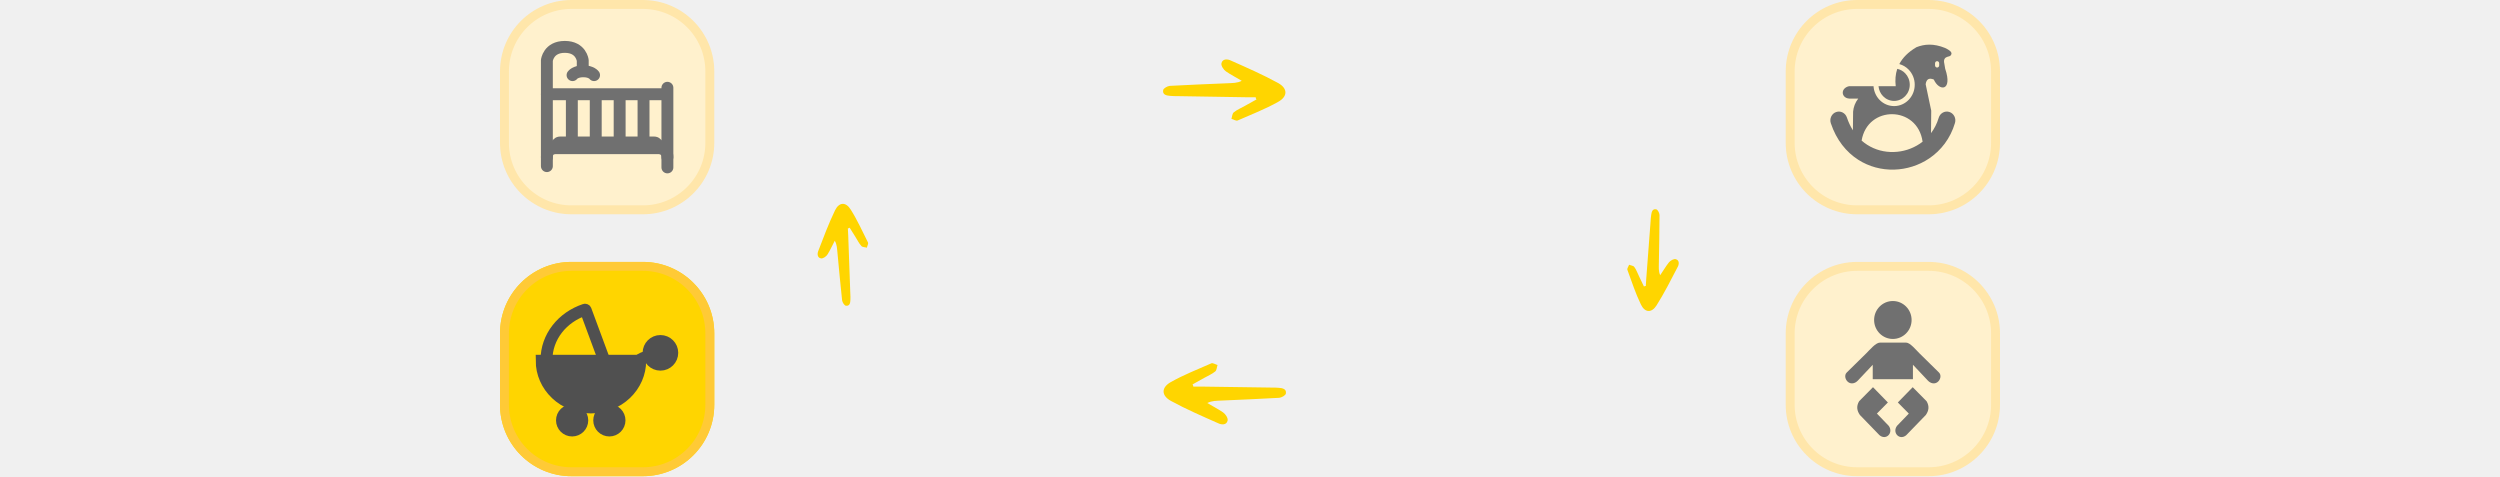
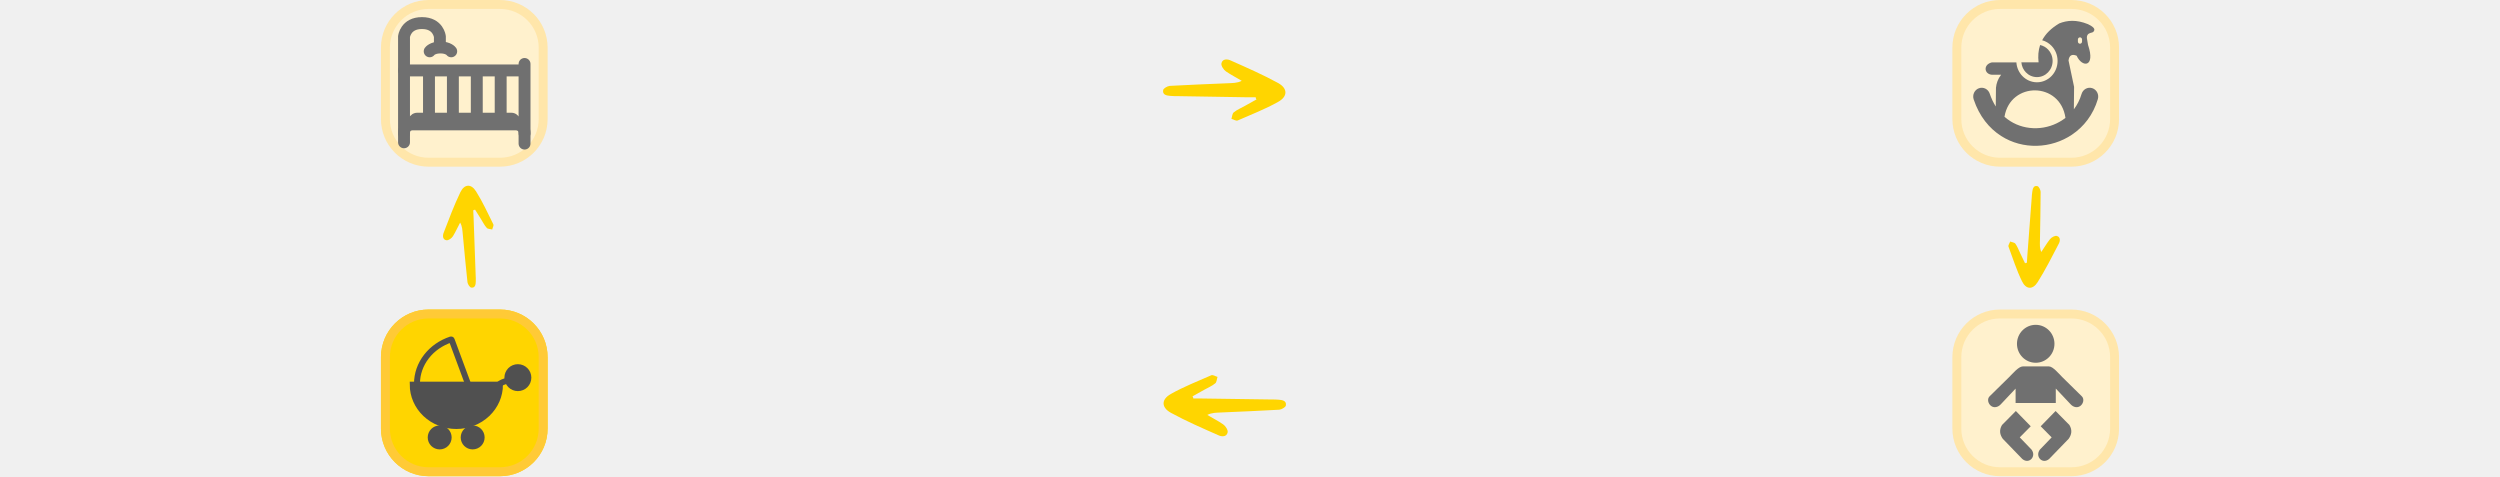
<svg xmlns="http://www.w3.org/2000/svg" width="420" height="80" viewBox="0 0 420 80" fill="none">
-   <rect x="84.75" y="0.75" width="34.5" height="34.5" rx="11.25" fill="#FFF1CD" />
-   <rect x="84.75" y="0.75" width="34.5" height="34.5" rx="11.25" stroke="#FFE6AA" stroke-width="1.5" />
-   <path d="M94.1 23.5H109.897C110.151 23.5 110.381 23.595 110.558 23.75H93.44C93.617 23.595 93.847 23.5 94.1 23.5Z" fill="#707070" stroke="#707070" stroke-width="1.125" />
-   <path d="M91.875 27.909V10.157C91.875 10.157 92.116 7.876 94.888 7.876C97.66 7.876 97.901 10.157 97.901 10.157V11.902" stroke="#707070" stroke-width="2" stroke-linecap="round" />
-   <path d="M91.877 15.831L111.945 15.831" stroke="#707070" stroke-width="2" stroke-linecap="round" />
-   <path d="M91.875 26.399C91.875 24.769 93.442 24.894 93.442 24.894H110.677C110.677 24.894 112.123 24.894 112.123 26.399" stroke="#707070" stroke-width="2" stroke-linecap="round" />
-   <path d="M112.123 28.124L112.123 14.746" stroke="#707070" stroke-width="2" stroke-linecap="round" />
-   <path d="M96.188 12.621C96.188 12.621 96.64 11.975 97.996 11.975C99.352 11.975 99.804 12.621 99.804 12.621" stroke="#707070" stroke-width="2" stroke-linecap="round" />
-   <path d="M96.07 24.508L96.07 16.192" stroke="#707070" stroke-width="2" />
-   <path d="M100.084 24.508L100.084 16.192" stroke="#707070" stroke-width="2" />
-   <path d="M104.1 24.508L104.1 16.192" stroke="#707070" stroke-width="2" />
-   <path d="M108.113 24.508L108.113 16.192" stroke="#707070" stroke-width="2" />
-   <rect x="84" y="44" width="36" height="36" rx="12" fill="#FFD500" />
-   <rect x="84.75" y="44.75" width="34.5" height="34.5" rx="11.25" stroke="#FFC93C" stroke-opacity="0.9" stroke-width="1.5" />
-   <path d="M107.558 60.605C107.558 62.686 106.686 64.682 105.133 66.153C103.58 67.625 101.475 68.452 99.279 68.452C97.083 68.452 94.977 67.625 93.425 66.153C91.872 64.682 91 62.686 91 60.605L107.558 60.605Z" fill="#505050" stroke="#505050" stroke-width="2" />
-   <path d="M91.812 60.422C91.812 58.575 92.442 56.774 93.613 55.266C94.766 53.782 96.388 52.654 98.263 52.03C98.314 52.013 98.369 52.04 98.388 52.09L101.638 60.867" stroke="#505050" stroke-width="2" />
-   <path d="M97.824 70.619C97.824 71.561 97.06 72.325 96.118 72.325C95.176 72.325 94.412 71.561 94.412 70.619C94.412 69.677 95.176 68.913 96.118 68.913C97.06 68.913 97.824 69.677 97.824 70.619Z" fill="#505050" stroke="#505050" stroke-width="2" />
-   <path d="M112.942 59.276C112.942 60.376 112.05 61.267 110.951 61.267C109.852 61.267 108.961 60.376 108.961 59.276C108.961 58.177 109.852 57.286 110.951 57.286C112.05 57.286 112.942 58.177 112.942 59.276Z" fill="#505050" stroke="#505050" stroke-width="2" />
-   <path d="M107.219 60.753C107.283 60.653 107.397 60.457 108.028 60.16C108.366 60.001 108.675 59.923 108.999 59.863" stroke="#505050" stroke-width="2" />
-   <path d="M104.08 70.619C104.08 71.561 103.316 72.325 102.374 72.325C101.432 72.325 100.668 71.561 100.668 70.619C100.668 69.677 101.432 68.913 102.374 68.913C103.316 68.913 104.08 69.677 104.08 70.619Z" fill="#505050" stroke="#505050" stroke-width="2" />
-   <rect x="300.75" y="0.75" width="34.5" height="34.5" rx="11.25" fill="#FFF1CD" />
-   <rect x="300.75" y="0.75" width="34.5" height="34.5" rx="11.25" stroke="#FFE6AA" stroke-width="1.5" />
-   <path fill-rule="evenodd" clip-rule="evenodd" d="M326.601 10.435L326.792 11.552C328.088 15.354 325.786 15.393 324.877 13.362C324.118 13.05 323.633 13.255 323.511 14.154L324.446 18.593L324.41 22.368C324.967 21.628 325.412 20.767 325.702 19.789C325.935 19.007 326.734 18.568 327.49 18.808C328.245 19.049 328.669 19.877 328.436 20.659C327.661 23.277 326.078 25.287 324.101 26.619C322.351 27.799 320.29 28.441 318.212 28.496C316.131 28.553 314.026 28.017 312.19 26.844C310.191 25.565 308.525 23.537 307.578 20.703C307.322 19.932 307.718 19.09 308.463 18.825C309.208 18.559 310.022 18.97 310.278 19.741C310.546 20.544 310.888 21.259 311.288 21.889L311.322 18.741C311.394 17.982 311.654 17.25 312.185 16.56H310.652C309.302 16.454 309.152 14.809 310.652 14.478H314.752C314.81 15.371 315.184 16.176 315.758 16.772C316.385 17.422 317.252 17.823 318.209 17.823C319.166 17.823 320.032 17.422 320.659 16.772C321.286 16.123 321.674 15.226 321.674 14.236C321.674 13.245 321.286 12.348 320.659 11.699C320.23 11.255 319.69 10.927 319.085 10.763C319.641 9.701 320.57 8.751 321.956 7.932C323.308 7.395 324.844 7.276 326.77 8.056C327.531 8.41 327.96 8.766 327.828 9.119C327.702 9.463 327.462 9.454 327.199 9.53C326.784 9.65 326.553 9.924 326.601 10.435ZM322.997 23.804C322.131 17.705 313.742 17.645 312.752 23.617C313.051 23.882 313.366 24.117 313.691 24.326C315.037 25.188 316.594 25.579 318.144 25.538C319.697 25.497 321.235 25.016 322.542 24.135C322.698 24.031 322.85 23.921 322.997 23.804ZM315.589 14.476H318.482C318.363 13.447 318.434 12.472 318.74 11.566C319.253 11.676 319.711 11.939 320.068 12.307C320.543 12.799 320.839 13.48 320.839 14.232C320.839 14.984 320.545 15.665 320.068 16.157C319.593 16.648 318.935 16.955 318.209 16.955C317.483 16.955 316.825 16.65 316.35 16.157C315.926 15.72 315.646 15.132 315.589 14.476ZM325.436 10.275C325.627 10.275 325.784 10.437 325.784 10.636V10.986C325.784 11.184 325.627 11.347 325.436 11.347C325.244 11.347 325.087 11.184 325.087 10.986V10.636C325.087 10.435 325.242 10.275 325.436 10.275Z" fill="#707070" />
-   <rect x="300.75" y="44.75" width="34.5" height="34.5" rx="11.25" fill="#FFF1CD" />
-   <rect x="300.75" y="44.75" width="34.5" height="34.5" rx="11.25" stroke="#FFE6AA" stroke-width="1.5" />
-   <path fill-rule="evenodd" clip-rule="evenodd" d="M318 50.571C319.739 50.571 321.149 51.998 321.149 53.758C321.149 55.517 319.739 56.944 318 56.944C316.261 56.944 314.851 55.517 314.851 53.758C314.851 51.998 316.261 50.571 318 50.571ZM314.662 65.049L317.164 67.614L315.32 69.479L316.798 71.014L317.302 71.537C318.164 72.69 316.872 74.059 315.748 73.108L312.469 69.721C311.973 69.025 311.826 68.27 312.333 67.405L314.662 65.049ZM321.337 65.049L318.837 67.615L320.68 69.481L319.202 71.016L318.699 71.538C317.837 72.692 319.129 74.061 320.252 73.11L323.531 69.723C324.028 69.027 324.175 68.272 323.667 67.407L321.337 65.049ZM325.489 64.204C324.976 64.578 324.322 64.405 323.886 63.942L321.373 61.276V63.702H314.62V61.284L312.114 63.942C311.679 64.405 311.022 64.578 310.511 64.204C309.998 63.83 309.8 63.027 310.252 62.582L313.552 59.338C314.089 58.81 315.122 57.56 315.818 57.56H320.239C320.892 57.56 321.903 58.8 322.447 59.338L325.747 62.582C326.201 63.027 326 63.83 325.489 64.204Z" fill="#707070" />
+   <rect x="64.75" y="0.75" width="26.5" height="26.5" rx="7.25" fill="#FFF1CD" />
+   <rect x="64.75" y="0.75" width="26.5" height="26.5" rx="7.25" stroke="#FFE6AA" stroke-width="1.5" />
+   <path d="M70.1 19.5H85.897C86.151 19.5 86.381 19.595 86.558 19.75H69.44C69.617 19.595 69.847 19.5 70.1 19.5Z" fill="#707070" stroke="#707070" stroke-width="1.125" />
+   <path d="M67.875 23.909V6.157C67.875 6.157 68.116 3.876 70.888 3.876C73.66 3.876 73.901 6.157 73.901 6.157V7.902" stroke="#707070" stroke-width="2" stroke-linecap="round" />
+   <path d="M67.877 11.831L87.945 11.831" stroke="#707070" stroke-width="2" stroke-linecap="round" />
+   <path d="M67.875 22.399C67.875 20.769 69.442 20.894 69.442 20.894H86.677C86.677 20.894 88.123 20.894 88.123 22.399" stroke="#707070" stroke-width="2" stroke-linecap="round" />
+   <path d="M88.123 24.124L88.123 10.746" stroke="#707070" stroke-width="2" stroke-linecap="round" />
+   <path d="M72.188 8.621C72.188 8.621 72.64 7.975 73.996 7.975C75.352 7.975 75.804 8.621 75.804 8.621" stroke="#707070" stroke-width="2" stroke-linecap="round" />
+   <path d="M72.07 20.508L72.07 12.192" stroke="#707070" stroke-width="2" />
+   <path d="M76.084 20.508L76.084 12.192" stroke="#707070" stroke-width="2" />
+   <path d="M80.1 20.508L80.1 12.192" stroke="#707070" stroke-width="2" />
+   <path d="M84.113 20.508L84.113 12.192" stroke="#707070" stroke-width="2" />
+   <rect x="64" y="52" width="28" height="28" rx="8" fill="#FFD500" />
+   <rect x="64.75" y="52.75" width="26.5" height="26.5" rx="7.25" stroke="#FFC93C" stroke-opacity="0.9" stroke-width="1.5" />
+   <path d="M83.998 64.62C83.998 66.463 83.225 68.231 81.85 69.534C80.475 70.838 78.61 71.57 76.666 71.57C74.721 71.57 72.856 70.838 71.481 69.534C70.106 68.231 69.334 66.463 69.334 64.62L83.998 64.62Z" fill="#505050" stroke="#505050" />
+   <path d="M70.053 64.458C70.053 62.823 70.61 61.228 71.647 59.892C72.666 58.581 74.099 57.583 75.755 57.03C75.806 57.013 75.861 57.04 75.879 57.09L78.754 64.853" stroke="#505050" />
+   <path d="M75.377 73.489C75.377 74.324 74.701 75 73.866 75C73.032 75 72.356 74.324 72.356 73.489C72.356 72.655 73.032 71.978 73.866 71.978C74.701 71.978 75.377 72.655 75.377 73.489Z" fill="#505050" stroke="#505050" />
+   <path d="M88.766 63.444C88.766 64.418 87.976 65.207 87.003 65.207C86.029 65.207 85.24 64.418 85.24 63.444C85.24 62.471 86.029 61.682 87.003 61.682C87.976 61.682 88.766 62.471 88.766 63.444Z" fill="#505050" stroke="#505050" />
+   <path d="M83.697 64.752C83.755 64.663 83.855 64.489 84.414 64.227C84.713 64.086 84.987 64.016 85.274 63.964" stroke="#505050" />
+   <path d="M80.918 73.489C80.918 74.324 80.242 75 79.407 75C78.573 75 77.897 74.324 77.897 73.489C77.897 72.655 78.573 71.978 79.407 71.978C80.242 71.978 80.918 72.655 80.918 73.489Z" fill="#505050" stroke="#505050" />
+   <rect x="328.75" y="0.75" width="26.5" height="26.5" rx="7.25" fill="#FFF1CD" />
+   <rect x="328.75" y="0.75" width="26.5" height="26.5" rx="7.25" stroke="#FFE6AA" stroke-width="1.5" />
+   <path fill-rule="evenodd" clip-rule="evenodd" d="M350.601 6.436L350.792 7.552C352.088 11.354 349.786 11.393 348.877 9.362C348.118 9.05 347.633 9.255 347.511 10.154L348.446 14.593L348.41 18.368C348.967 17.628 349.412 16.767 349.702 15.789C349.935 15.007 350.734 14.568 351.49 14.809C352.245 15.049 352.669 15.877 352.436 16.659C351.661 19.277 350.078 21.287 348.101 22.619C346.351 23.799 344.29 24.441 342.212 24.496C340.131 24.553 338.026 24.017 336.19 22.844C334.191 21.565 332.525 19.537 331.578 16.703C331.322 15.932 331.718 15.09 332.463 14.825C333.208 14.559 334.022 14.97 334.278 15.741C334.546 16.544 334.888 17.259 335.288 17.889L335.322 14.741C335.394 13.982 335.654 13.25 336.185 12.56H334.652C333.302 12.454 333.152 10.809 334.652 10.478H338.752C338.81 11.371 339.184 12.176 339.758 12.772C340.385 13.422 341.252 13.823 342.209 13.823C343.166 13.823 344.032 13.422 344.659 12.772C345.286 12.123 345.674 11.226 345.674 10.236C345.674 9.245 345.286 8.348 344.659 7.699C344.23 7.255 343.69 6.927 343.085 6.763C343.641 5.701 344.57 4.751 345.956 3.932C347.308 3.395 348.844 3.276 350.77 4.056C351.531 4.41 351.96 4.766 351.828 5.119C351.702 5.463 351.462 5.454 351.199 5.53C350.784 5.65 350.553 5.924 350.601 6.436ZM346.997 19.804C346.131 13.705 337.742 13.645 336.752 19.617C337.051 19.882 337.366 20.117 337.691 20.326C339.037 21.188 340.594 21.579 342.144 21.538C343.697 21.497 345.235 21.016 346.542 20.135C346.698 20.031 346.85 19.921 346.997 19.804ZM339.589 10.476H342.482C342.363 9.447 342.434 8.472 342.74 7.566C343.253 7.676 343.711 7.939 344.068 8.307C344.543 8.799 344.839 9.48 344.839 10.232C344.839 10.984 344.545 11.665 344.068 12.157C343.593 12.649 342.935 12.955 342.209 12.955C341.483 12.955 340.825 12.65 340.35 12.157C339.926 11.72 339.646 11.132 339.589 10.476ZM349.436 6.275C349.627 6.275 349.784 6.437 349.784 6.635V6.986C349.784 7.184 349.627 7.347 349.436 7.347C349.244 7.347 349.087 7.184 349.087 6.986V6.635C349.087 6.436 349.242 6.275 349.436 6.275Z" fill="#707070" />
+   <rect x="328.75" y="52.75" width="26.5" height="26.5" rx="7.25" fill="#FFF1CD" />
+   <rect x="328.75" y="52.75" width="26.5" height="26.5" rx="7.25" stroke="#FFE6AA" stroke-width="1.5" />
+   <path fill-rule="evenodd" clip-rule="evenodd" d="M342 54.571C343.739 54.571 345.149 55.998 345.149 57.758C345.149 59.517 343.739 60.944 342 60.944C340.261 60.944 338.851 59.517 338.851 57.758C338.851 55.998 340.261 54.571 342 54.571ZM338.662 69.049L341.164 71.614L339.32 73.479L340.798 75.014L341.302 75.537C342.164 76.69 340.872 78.059 339.748 77.108L336.469 73.721C335.973 73.025 335.826 72.27 336.333 71.405L338.662 69.049ZM345.337 69.049L342.837 71.615L344.68 73.481L343.202 75.016L342.699 75.538C341.837 76.692 343.129 78.061 344.252 77.11L347.531 73.723C348.028 73.027 348.175 72.272 347.667 71.407L345.337 69.049ZM349.489 68.204C348.976 68.578 348.322 68.405 347.886 67.942L345.373 65.276V67.702H338.62V65.284L336.114 67.942C335.679 68.405 335.022 68.578 334.511 68.204C333.998 67.83 333.8 67.027 334.252 66.582L337.552 63.338C338.089 62.81 339.122 61.56 339.818 61.56H344.239C344.892 61.56 345.903 62.8 346.447 63.338L349.747 66.582C350.201 67.027 350 67.83 349.489 68.204Z" fill="#707070" />
  <g clip-path="url(#clip0_3684_779)">
-     <path d="M276.495 48.047C276.518 47.678 276.542 47.273 276.564 46.904C276.797 43.664 277.07 40.388 277.303 37.148C277.325 36.779 277.345 36.447 277.405 36.081C277.472 35.605 277.62 35.022 278.254 35.171C278.516 35.224 278.784 35.794 278.801 36.128C278.788 38.864 278.739 41.562 278.688 44.295C278.687 44.924 278.612 45.548 278.911 46.232C279.408 45.522 279.831 44.771 280.363 44.1C280.609 43.782 281.196 43.448 281.531 43.542C282.2 43.73 282.08 44.463 281.828 44.891C280.715 47.044 279.6 49.233 278.303 51.3C277.468 52.618 276.338 52.55 275.666 51.141C274.758 49.274 274.122 47.275 273.406 45.346C273.307 45.118 273.593 44.765 273.686 44.475C273.98 44.604 274.433 44.631 274.57 44.861C274.92 45.326 275.111 45.929 275.381 46.463C275.649 47.034 275.917 47.605 276.187 48.139C276.267 48.07 276.382 48.04 276.495 48.047Z" fill="#FFD500" />
+     <path d="M340.519 44.145C340.541 43.777 340.565 43.372 340.588 43.003C340.821 39.762 341.094 36.487 341.327 33.246C341.349 32.878 341.369 32.546 341.429 32.18C341.495 31.703 341.644 31.12 342.278 31.269C342.539 31.322 342.807 31.893 342.825 32.227C342.811 34.963 342.762 37.66 342.711 40.394C342.711 41.023 342.636 41.647 342.935 42.331C343.431 41.621 343.854 40.87 344.386 40.199C344.632 39.881 345.22 39.547 345.554 39.641C346.224 39.829 346.104 40.561 345.851 40.99C344.738 43.142 343.623 45.331 342.327 47.398C341.491 48.716 340.361 48.648 339.69 47.239C338.781 45.372 338.145 43.374 337.43 41.444C337.33 41.216 337.616 40.864 337.709 40.574C338.004 40.702 338.456 40.729 338.593 40.96C338.943 41.425 339.134 42.028 339.404 42.562C339.672 43.133 339.94 43.704 340.211 44.238C340.291 44.169 340.406 44.139 340.519 44.145Z" fill="#FFD500" />
  </g>
  <g clip-path="url(#clip1_3684_779)">
-     <path d="M142.441 38.373C142.46 38.742 142.481 39.148 142.5 39.517C142.629 42.763 142.722 46.048 142.852 49.295C142.871 49.663 142.888 49.995 142.869 50.366C142.856 50.847 142.773 51.443 142.127 51.365C141.861 51.342 141.531 50.804 141.476 50.475C141.185 47.754 140.934 45.068 140.68 42.346C140.61 41.721 140.616 41.092 140.242 40.446C139.828 41.207 139.491 42 139.037 42.726C138.828 43.07 138.281 43.467 137.938 43.411C137.252 43.298 137.29 42.557 137.493 42.103C138.359 39.84 139.223 37.541 140.282 35.342C140.965 33.939 142.096 33.881 142.92 35.207C144.031 36.961 144.885 38.876 145.811 40.714C145.936 40.929 145.691 41.312 145.631 41.61C145.324 41.515 144.871 41.539 144.709 41.325C144.309 40.902 144.053 40.324 143.725 39.823C143.395 39.286 143.065 38.748 142.737 38.247C142.665 38.325 142.554 38.368 142.441 38.373Z" fill="#FFD500" />
+     <path d="M79.501 35.326C79.52 35.694 79.541 36.1 79.56 36.469C79.689 39.715 79.783 43.001 79.912 46.247C79.931 46.616 79.948 46.947 79.93 47.318C79.917 47.799 79.834 48.395 79.188 48.318C78.922 48.294 78.592 47.757 78.537 47.427C78.246 44.706 77.994 42.02 77.741 39.298C77.671 38.673 77.676 38.044 77.303 37.398C76.888 38.159 76.551 38.953 76.097 39.678C75.888 40.022 75.342 40.419 74.999 40.363C74.313 40.251 74.35 39.509 74.554 39.055C75.42 36.793 76.284 34.493 77.342 32.294C78.026 30.892 79.157 30.833 79.981 32.159C81.091 33.913 81.946 35.828 82.872 37.666C82.996 37.881 82.752 38.264 82.691 38.562C82.384 38.467 81.932 38.491 81.77 38.277C81.37 37.854 81.114 37.276 80.785 36.775C80.455 36.238 80.125 35.7 79.797 35.2C79.726 35.277 79.615 35.32 79.501 35.326Z" fill="#FFD500" />
  </g>
  <g clip-path="url(#clip2_3684_779)">
-     <path d="M210.957 16.343C210.514 16.343 210.027 16.342 209.584 16.342C205.685 16.293 201.742 16.199 197.844 16.15C197.401 16.149 197.002 16.149 196.559 16.103C195.983 16.057 195.274 15.921 195.408 15.151C195.452 14.834 196.117 14.472 196.516 14.427C199.795 14.249 203.029 14.117 206.307 13.984C207.061 13.939 207.814 13.985 208.612 13.578C207.726 13.034 206.796 12.58 205.955 11.991C205.556 11.719 205.114 11.039 205.203 10.631C205.381 9.816 206.267 9.908 206.798 10.18C209.455 11.36 212.157 12.54 214.725 13.947C216.363 14.854 216.362 16.213 214.722 17.117C212.55 18.338 210.201 19.241 207.941 20.235C207.675 20.371 207.232 20.054 206.878 19.963C207.011 19.601 207.011 19.057 207.277 18.876C207.809 18.424 208.519 18.153 209.139 17.791C209.804 17.429 210.469 17.067 211.089 16.706C211.001 16.615 210.957 16.479 210.957 16.343Z" fill="#FFD500" />
+     <path d="M210.957 16.344C210.514 16.344 210.027 16.343 209.584 16.343C205.685 16.294 201.742 16.2 197.844 16.151C197.401 16.15 197.002 16.15 196.559 16.104C195.983 16.058 195.274 15.922 195.408 15.152C195.452 14.835 196.117 14.473 196.516 14.428C199.795 14.25 203.029 14.117 206.307 13.985C207.061 13.94 207.814 13.986 208.612 13.579C207.726 13.035 206.796 12.581 205.955 11.992C205.556 11.72 205.114 11.04 205.203 10.632C205.381 9.817 206.267 9.909 206.798 10.181C209.455 11.361 212.157 12.541 214.725 13.947C216.363 14.855 216.362 16.214 214.722 17.118C212.55 18.339 210.201 19.242 207.941 20.236C207.675 20.372 207.232 20.055 206.878 19.964C207.011 19.602 207.011 19.058 207.277 18.877C207.809 18.425 208.519 18.154 209.139 17.792C209.804 17.43 210.469 17.069 211.089 16.707C211.001 16.616 210.957 16.48 210.957 16.344Z" fill="#FFD500" />
  </g>
  <g clip-path="url(#clip3_3684_779)">
-     <path d="M200.476 64.948C200.919 64.947 201.406 64.947 201.849 64.946C205.748 64.987 209.691 65.072 213.589 65.113C214.032 65.112 214.431 65.112 214.874 65.156C215.45 65.201 216.159 65.336 216.027 66.106C215.983 66.423 215.319 66.786 214.921 66.832C211.642 67.017 208.409 67.157 205.13 67.297C204.377 67.343 203.624 67.299 202.827 67.708C203.714 68.25 204.645 68.702 205.487 69.29C205.886 69.561 206.33 70.24 206.242 70.647C206.066 71.463 205.18 71.373 204.648 71.102C201.988 69.928 199.284 68.754 196.713 67.353C195.073 66.449 195.071 65.091 196.709 64.183C198.878 62.957 201.225 62.048 203.483 61.049C203.749 60.913 204.192 61.229 204.547 61.319C204.414 61.682 204.415 62.225 204.15 62.407C203.618 62.861 202.91 63.133 202.29 63.496C201.626 63.859 200.962 64.223 200.342 64.586C200.431 64.676 200.475 64.812 200.476 64.948Z" fill="#FFD500" />
+     <path d="M200.476 66.948C200.919 66.947 201.406 66.947 201.849 66.946C205.748 66.987 209.691 67.072 213.589 67.113C214.032 67.112 214.431 67.112 214.874 67.156C215.45 67.201 216.159 67.336 216.027 68.106C215.983 68.423 215.319 68.786 214.921 68.832C211.642 69.017 208.409 69.157 205.13 69.297C204.377 69.343 203.624 69.299 202.827 69.708C203.714 70.25 204.645 70.702 205.487 71.29C205.886 71.561 206.33 72.24 206.242 72.647C206.066 73.463 205.18 73.373 204.648 73.102C201.988 71.928 199.284 70.754 196.713 69.353C195.073 68.449 195.071 67.091 196.709 66.183C198.878 64.957 201.225 64.048 203.483 63.049C203.749 62.913 204.192 63.229 204.547 63.319C204.414 63.682 204.415 64.225 204.15 64.407C203.618 64.861 202.91 65.133 202.29 65.496C201.626 65.859 200.962 66.223 200.342 66.586C200.431 66.676 200.475 66.812 200.476 66.948Z" fill="#FFD500" />
  </g>
  <defs>
    <clipPath id="clip0_3684_779">
-       <rect width="8.567" height="17.135" fill="white" transform="translate(274.008 34.9014) rotate(3.44778)" />
+       <rect width="8.567" height="17.135" fill="white" transform="translate(338.031 31) rotate(3.44778)" />
    </clipPath>
    <clipPath id="clip1_3684_779">
-       <rect width="8.567" height="17.135" fill="white" transform="translate(146.377 51.1602) rotate(177.053)" />
+       <rect width="8.567" height="17.135" fill="white" transform="translate(83.4375 48.1123) rotate(177.053)" />
    </clipPath>
    <clipPath id="clip2_3684_779">
-       <rect width="10.281" height="20.562" fill="white" transform="translate(195.387 20.2568) rotate(-89.9453)" />
+       <rect width="10.281" height="20.562" fill="white" transform="translate(195.387 20.2578) rotate(-89.9453)" />
    </clipPath>
    <clipPath id="clip3_3684_779">
-       <rect width="10.281" height="20.562" fill="white" transform="translate(216.037 61) rotate(89.9281)" />
+       <rect width="10.281" height="20.562" fill="white" transform="translate(216.037 63) rotate(89.9281)" />
    </clipPath>
  </defs>
</svg>
